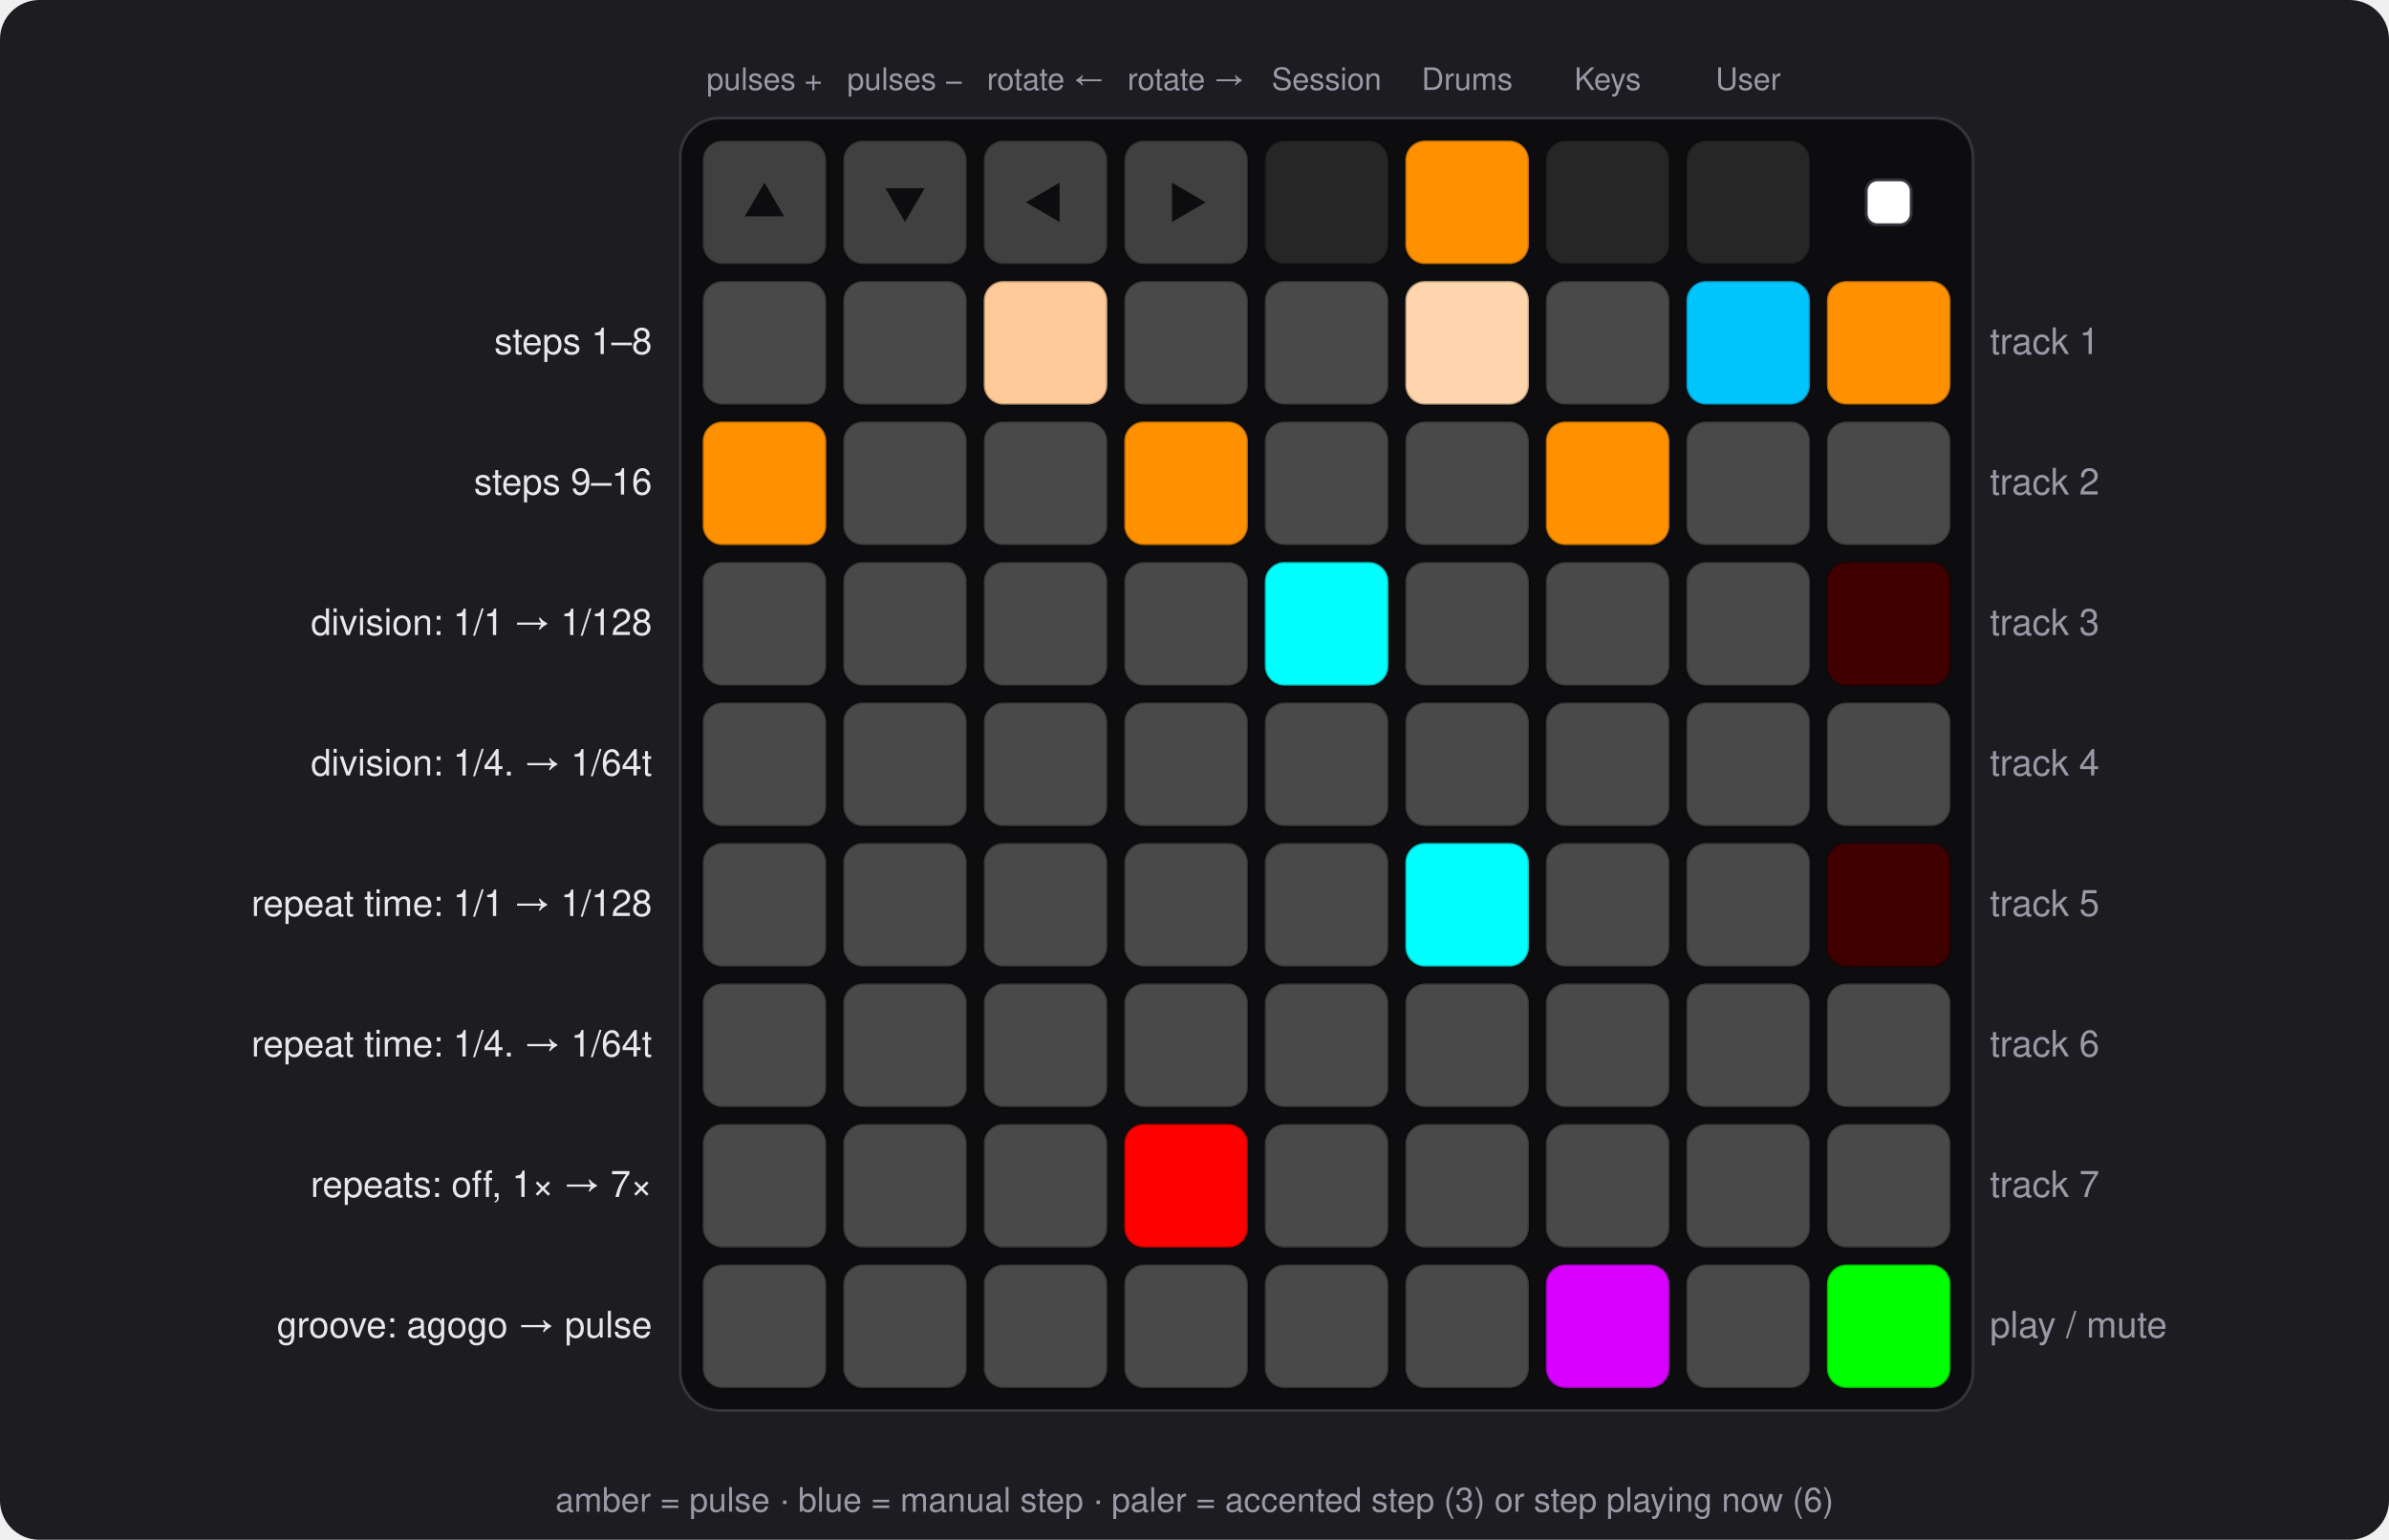
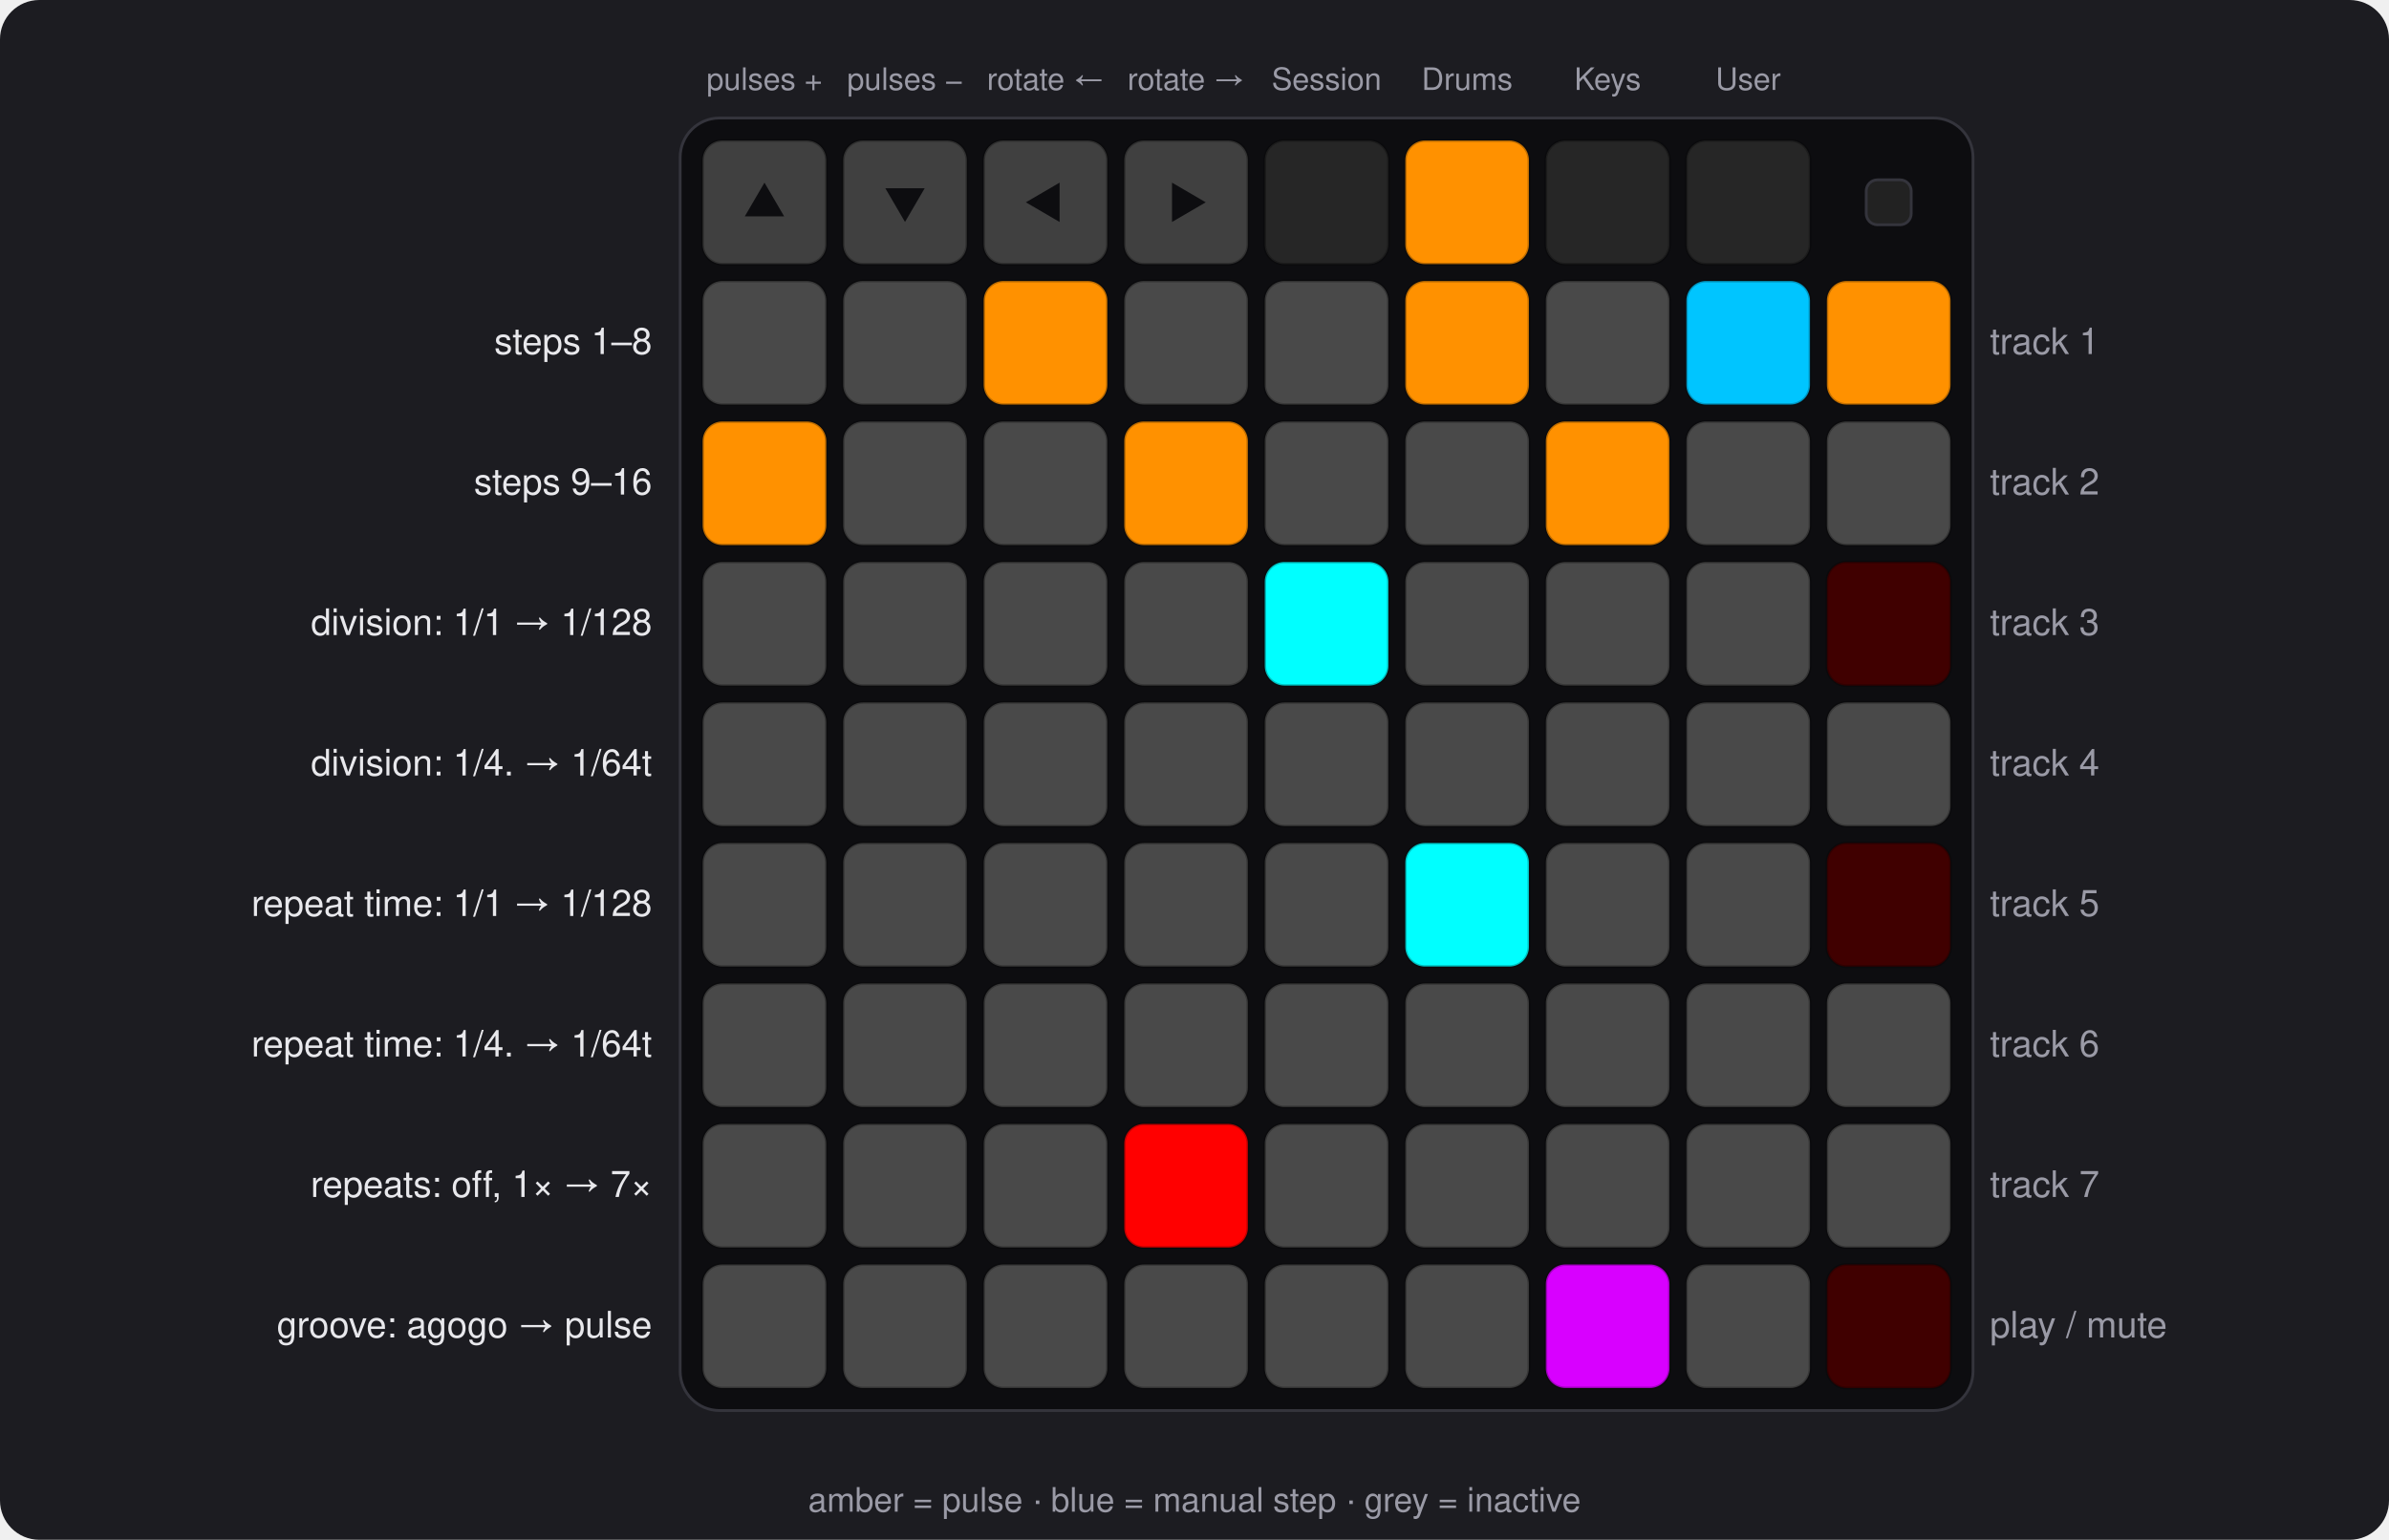
<svg xmlns="http://www.w3.org/2000/svg" width="850" height="548" viewBox="0 0 850 548" font-family="-apple-system, Segoe UI, Helvetica, Arial, sans-serif">
  <rect width="100%" height="100%" rx="14" fill="#1c1c21" />
  <rect x="242" y="42" width="460" height="460" rx="14" fill="#0d0d10" stroke="#34343c" />
  <rect x="250" y="450" width="44" height="44" rx="7" fill="#494949" stroke="#00000040" />
  <rect x="300" y="450" width="44" height="44" rx="7" fill="#494949" stroke="#00000040" />
  <rect x="350" y="450" width="44" height="44" rx="7" fill="#494949" stroke="#00000040" />
  <rect x="400" y="450" width="44" height="44" rx="7" fill="#494949" stroke="#00000040" />
  <rect x="450" y="450" width="44" height="44" rx="7" fill="#494949" stroke="#00000040" />
  <rect x="500" y="450" width="44" height="44" rx="7" fill="#494949" stroke="#00000040" />
  <rect x="550" y="450" width="44" height="44" rx="7" fill="#d800ff" stroke="#00000040" />
  <rect x="600" y="450" width="44" height="44" rx="7" fill="#494949" stroke="#00000040" />
-   <rect x="650" y="450" width="44" height="44" rx="7" fill="#00ff00" stroke="#00000040" />
+   <rect x="650" y="450" width="44" height="44" rx="7" fill="#400000" stroke="#00000040" />
  <rect x="250" y="400" width="44" height="44" rx="7" fill="#494949" stroke="#00000040" />
  <rect x="300" y="400" width="44" height="44" rx="7" fill="#494949" stroke="#00000040" />
  <rect x="350" y="400" width="44" height="44" rx="7" fill="#494949" stroke="#00000040" />
  <rect x="400" y="400" width="44" height="44" rx="7" fill="#ff0000" stroke="#00000040" />
  <rect x="450" y="400" width="44" height="44" rx="7" fill="#494949" stroke="#00000040" />
  <rect x="500" y="400" width="44" height="44" rx="7" fill="#494949" stroke="#00000040" />
  <rect x="550" y="400" width="44" height="44" rx="7" fill="#494949" stroke="#00000040" />
  <rect x="600" y="400" width="44" height="44" rx="7" fill="#494949" stroke="#00000040" />
  <rect x="650" y="400" width="44" height="44" rx="7" fill="#494949" stroke="#00000040" />
  <rect x="250" y="350" width="44" height="44" rx="7" fill="#494949" stroke="#00000040" />
  <rect x="300" y="350" width="44" height="44" rx="7" fill="#494949" stroke="#00000040" />
  <rect x="350" y="350" width="44" height="44" rx="7" fill="#494949" stroke="#00000040" />
  <rect x="400" y="350" width="44" height="44" rx="7" fill="#494949" stroke="#00000040" />
  <rect x="450" y="350" width="44" height="44" rx="7" fill="#494949" stroke="#00000040" />
  <rect x="500" y="350" width="44" height="44" rx="7" fill="#494949" stroke="#00000040" />
  <rect x="550" y="350" width="44" height="44" rx="7" fill="#494949" stroke="#00000040" />
  <rect x="600" y="350" width="44" height="44" rx="7" fill="#494949" stroke="#00000040" />
  <rect x="650" y="350" width="44" height="44" rx="7" fill="#494949" stroke="#00000040" />
  <rect x="250" y="300" width="44" height="44" rx="7" fill="#494949" stroke="#00000040" />
  <rect x="300" y="300" width="44" height="44" rx="7" fill="#494949" stroke="#00000040" />
  <rect x="350" y="300" width="44" height="44" rx="7" fill="#494949" stroke="#00000040" />
  <rect x="400" y="300" width="44" height="44" rx="7" fill="#494949" stroke="#00000040" />
  <rect x="450" y="300" width="44" height="44" rx="7" fill="#494949" stroke="#00000040" />
  <rect x="500" y="300" width="44" height="44" rx="7" fill="#00ffff" stroke="#00000040" />
  <rect x="550" y="300" width="44" height="44" rx="7" fill="#494949" stroke="#00000040" />
  <rect x="600" y="300" width="44" height="44" rx="7" fill="#494949" stroke="#00000040" />
  <rect x="650" y="300" width="44" height="44" rx="7" fill="#400000" stroke="#00000040" />
  <rect x="250" y="250" width="44" height="44" rx="7" fill="#494949" stroke="#00000040" />
  <rect x="300" y="250" width="44" height="44" rx="7" fill="#494949" stroke="#00000040" />
  <rect x="350" y="250" width="44" height="44" rx="7" fill="#494949" stroke="#00000040" />
  <rect x="400" y="250" width="44" height="44" rx="7" fill="#494949" stroke="#00000040" />
  <rect x="450" y="250" width="44" height="44" rx="7" fill="#494949" stroke="#00000040" />
  <rect x="500" y="250" width="44" height="44" rx="7" fill="#494949" stroke="#00000040" />
  <rect x="550" y="250" width="44" height="44" rx="7" fill="#494949" stroke="#00000040" />
  <rect x="600" y="250" width="44" height="44" rx="7" fill="#494949" stroke="#00000040" />
  <rect x="650" y="250" width="44" height="44" rx="7" fill="#494949" stroke="#00000040" />
  <rect x="250" y="200" width="44" height="44" rx="7" fill="#494949" stroke="#00000040" />
  <rect x="300" y="200" width="44" height="44" rx="7" fill="#494949" stroke="#00000040" />
  <rect x="350" y="200" width="44" height="44" rx="7" fill="#494949" stroke="#00000040" />
  <rect x="400" y="200" width="44" height="44" rx="7" fill="#494949" stroke="#00000040" />
  <rect x="450" y="200" width="44" height="44" rx="7" fill="#00ffff" stroke="#00000040" />
  <rect x="500" y="200" width="44" height="44" rx="7" fill="#494949" stroke="#00000040" />
  <rect x="550" y="200" width="44" height="44" rx="7" fill="#494949" stroke="#00000040" />
  <rect x="600" y="200" width="44" height="44" rx="7" fill="#494949" stroke="#00000040" />
  <rect x="650" y="200" width="44" height="44" rx="7" fill="#400000" stroke="#00000040" />
  <rect x="250" y="150" width="44" height="44" rx="7" fill="#ff9100" stroke="#00000040" />
  <rect x="300" y="150" width="44" height="44" rx="7" fill="#494949" stroke="#00000040" />
  <rect x="350" y="150" width="44" height="44" rx="7" fill="#494949" stroke="#00000040" />
  <rect x="400" y="150" width="44" height="44" rx="7" fill="#ff9100" stroke="#00000040" />
  <rect x="450" y="150" width="44" height="44" rx="7" fill="#494949" stroke="#00000040" />
  <rect x="500" y="150" width="44" height="44" rx="7" fill="#494949" stroke="#00000040" />
  <rect x="550" y="150" width="44" height="44" rx="7" fill="#ff9100" stroke="#00000040" />
  <rect x="600" y="150" width="44" height="44" rx="7" fill="#494949" stroke="#00000040" />
  <rect x="650" y="150" width="44" height="44" rx="7" fill="#494949" stroke="#00000040" />
  <rect x="250" y="100" width="44" height="44" rx="7" fill="#494949" stroke="#00000040" />
  <rect x="300" y="100" width="44" height="44" rx="7" fill="#494949" stroke="#00000040" />
-   <rect x="350" y="100" width="44" height="44" rx="7" fill="#ffca97" stroke="#00000040" />
+   <rect x="350" y="100" width="44" height="44" rx="7" fill="#ff9100" stroke="#00000040" />
  <rect x="400" y="100" width="44" height="44" rx="7" fill="#494949" stroke="#00000040" />
  <rect x="450" y="100" width="44" height="44" rx="7" fill="#494949" stroke="#00000040" />
-   <rect x="500" y="100" width="44" height="44" rx="7" fill="#ffd5ad" stroke="#00000040" />
+   <rect x="500" y="100" width="44" height="44" rx="7" fill="#ff9100" stroke="#00000040" />
  <rect x="550" y="100" width="44" height="44" rx="7" fill="#494949" stroke="#00000040" />
  <rect x="600" y="100" width="44" height="44" rx="7" fill="#00c5ff" stroke="#00000040" />
  <rect x="650" y="100" width="44" height="44" rx="7" fill="#ff9100" stroke="#00000040" />
  <rect x="250" y="50" width="44" height="44" rx="7" fill="#404040" stroke="#00000040" />
  <rect x="300" y="50" width="44" height="44" rx="7" fill="#404040" stroke="#00000040" />
  <rect x="350" y="50" width="44" height="44" rx="7" fill="#404040" stroke="#00000040" />
  <rect x="400" y="50" width="44" height="44" rx="7" fill="#404040" stroke="#00000040" />
  <rect x="450" y="50" width="44" height="44" rx="7" fill="#262626" stroke="#00000040" />
  <rect x="500" y="50" width="44" height="44" rx="7" fill="#ff9100" stroke="#00000040" />
  <rect x="550" y="50" width="44" height="44" rx="7" fill="#262626" stroke="#00000040" />
  <rect x="600" y="50" width="44" height="44" rx="7" fill="#262626" stroke="#00000040" />
-   <rect x="664" y="64" width="16" height="16" rx="4" fill="#ffffff" stroke="#34343c" />
+   <rect x="664" y="64" width="16" height="16" rx="4" fill="#222" stroke="#34343c" />
  <polygon points="272,65 279,77 265,77" fill="#0d0d10" />
  <polygon points="322,79 329,67 315,67" fill="#0d0d10" />
  <polygon points="365,72 377,65 377,79" fill="#0d0d10" />
  <polygon points="429,72 417,65 417,79" fill="#0d0d10" />
  <text x="232" y="226" fill="#e8e8ec" font-size="13" text-anchor="end">division: 1/1 → 1/128</text>
  <text x="232" y="176" fill="#e8e8ec" font-size="13" text-anchor="end">steps 9–16</text>
  <text x="232" y="126" fill="#e8e8ec" font-size="13" text-anchor="end">steps 1–8</text>
  <text x="232" y="376" fill="#e8e8ec" font-size="13" text-anchor="end">repeat time: 1/4. → 1/64t</text>
  <text x="232" y="476" fill="#e8e8ec" font-size="13" text-anchor="end">groove: agogo → pulse</text>
  <text x="232" y="326" fill="#e8e8ec" font-size="13" text-anchor="end">repeat time: 1/1 → 1/128</text>
  <text x="232" y="276" fill="#e8e8ec" font-size="13" text-anchor="end">division: 1/4. → 1/64t</text>
  <text x="232" y="426" fill="#e8e8ec" font-size="13" text-anchor="end">repeats: off, 1× → 7×</text>
  <text x="708" y="226" fill="#9a9aa6" font-size="13" text-anchor="start">track 3</text>
  <text x="708" y="176" fill="#9a9aa6" font-size="13" text-anchor="start">track 2</text>
  <text x="708" y="126" fill="#9a9aa6" font-size="13" text-anchor="start">track 1</text>
  <text x="708" y="376" fill="#9a9aa6" font-size="13" text-anchor="start">track 6</text>
  <text x="708" y="476" fill="#9a9aa6" font-size="13" text-anchor="start">play / mute</text>
  <text x="708" y="326" fill="#9a9aa6" font-size="13" text-anchor="start">track 5</text>
  <text x="708" y="276" fill="#9a9aa6" font-size="13" text-anchor="start">track 4</text>
  <text x="708" y="426" fill="#9a9aa6" font-size="13" text-anchor="start">track 7</text>
  <text x="272" y="32" fill="#9a9aa6" font-size="11" text-anchor="middle">pulses +</text>
  <text x="322" y="32" fill="#9a9aa6" font-size="11" text-anchor="middle">pulses −</text>
  <text x="372" y="32" fill="#9a9aa6" font-size="11" text-anchor="middle">rotate ←</text>
  <text x="422" y="32" fill="#9a9aa6" font-size="11" text-anchor="middle">rotate →</text>
  <text x="472" y="32" fill="#9a9aa6" font-size="11" text-anchor="middle">Session</text>
  <text x="522" y="32" fill="#9a9aa6" font-size="11" text-anchor="middle">Drums</text>
  <text x="572" y="32" fill="#9a9aa6" font-size="11" text-anchor="middle">Keys</text>
  <text x="622" y="32" fill="#9a9aa6" font-size="11" text-anchor="middle">User</text>
-   <text x="425" y="538" fill="#9a9aa6" font-size="12" text-anchor="middle">amber = pulse · blue = manual step · paler = accented step (3) or step playing now (6)</text>
+   <text x="425" y="538" fill="#9a9aa6" font-size="12" text-anchor="middle">amber = pulse · blue = manual step · grey = inactive</text>
</svg>
